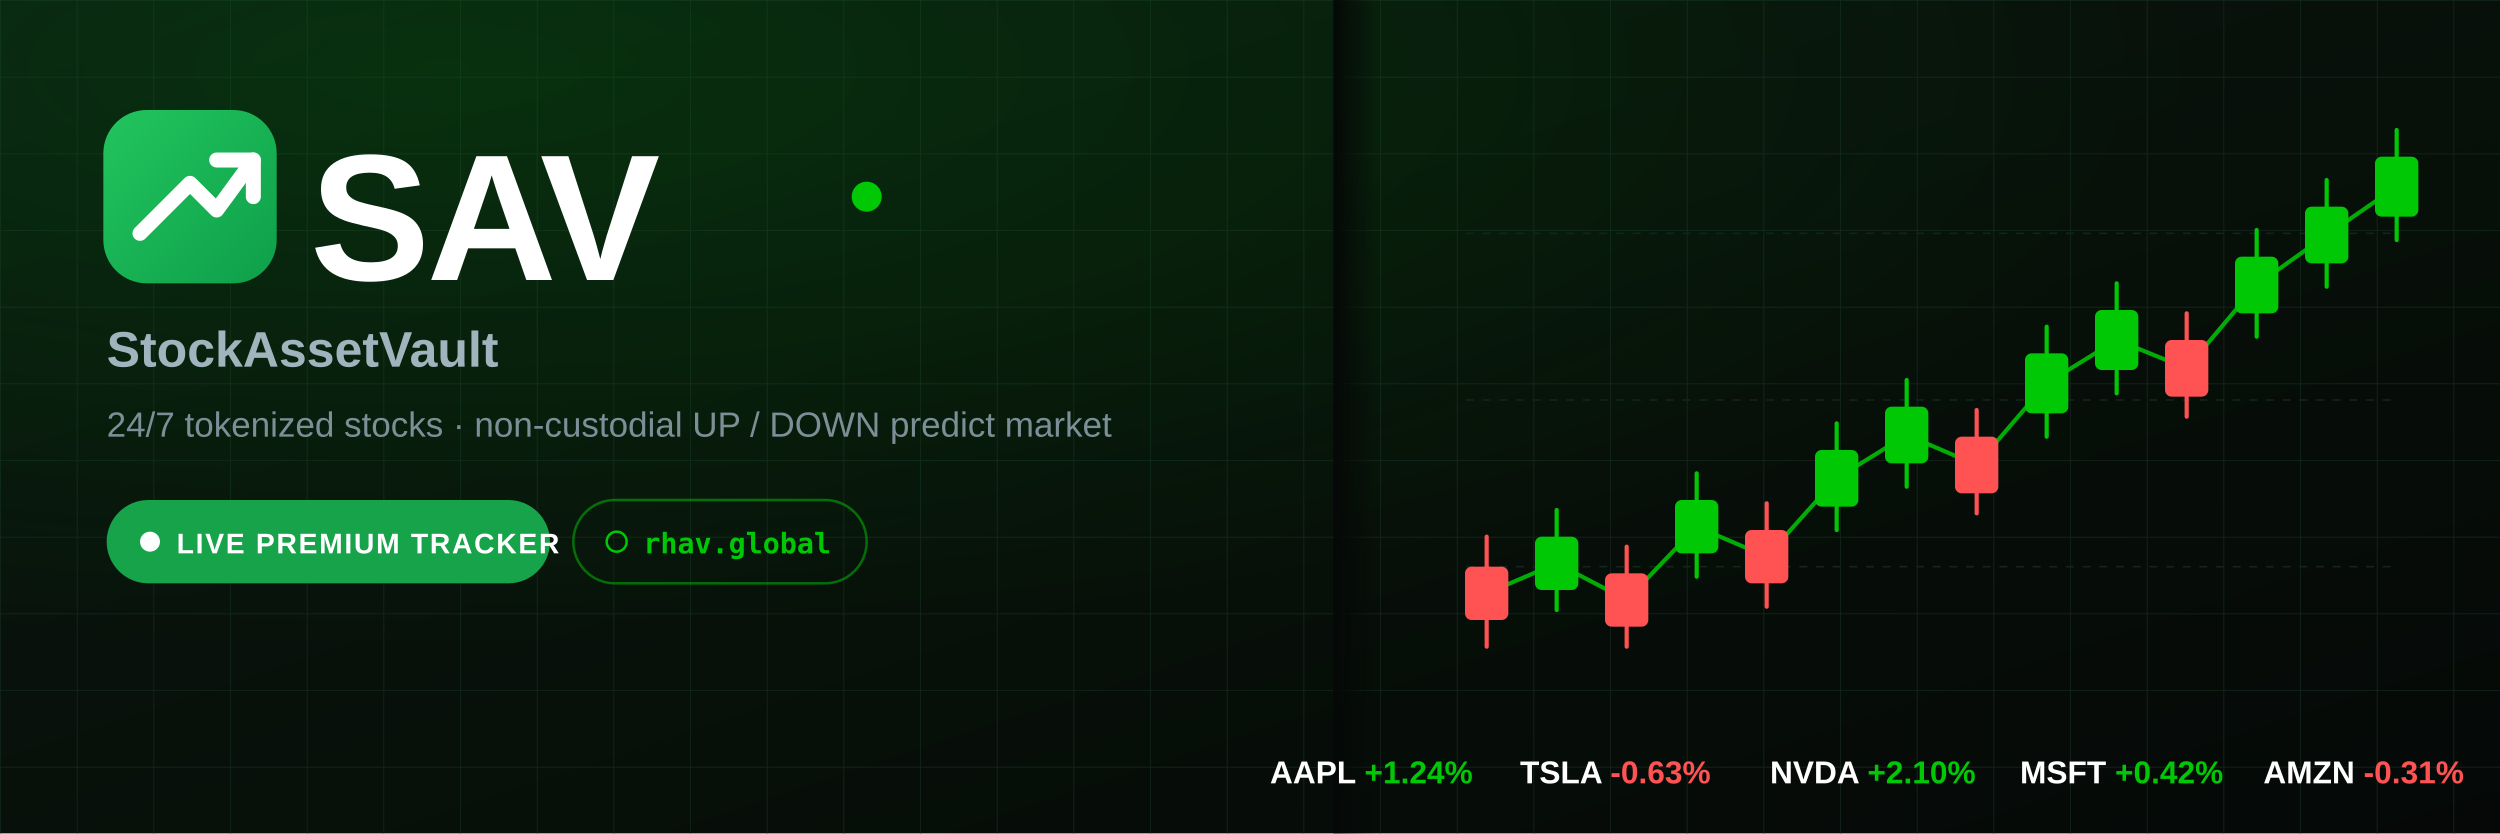
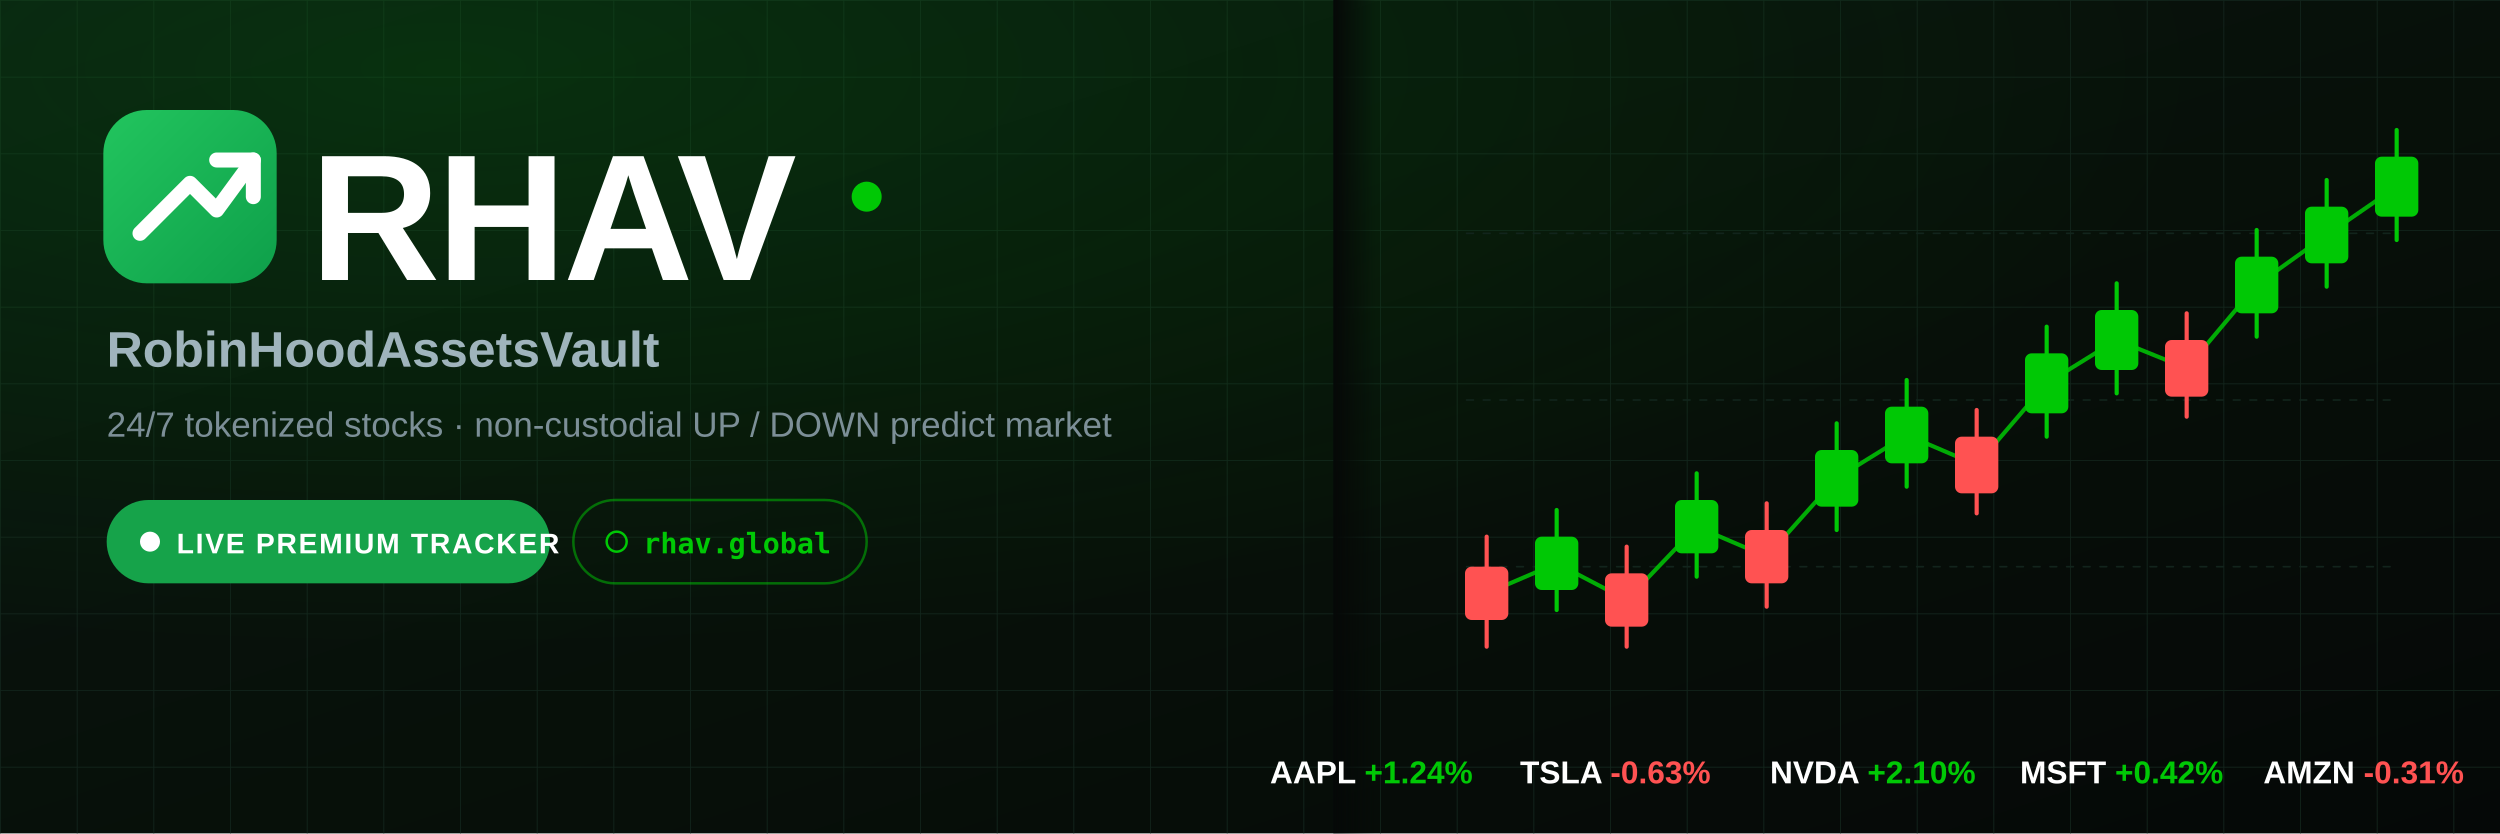
<svg xmlns="http://www.w3.org/2000/svg" width="1500" height="500" viewBox="0 0 1500 500">
  <defs>
    <linearGradient id="bgGrad" x1="0" y1="0" x2="1" y2="1">
      <stop offset="0%" stop-color="#0a1512" />
      <stop offset="55%" stop-color="#071009" />
      <stop offset="100%" stop-color="#050807" />
    </linearGradient>
    <radialGradient id="glow" cx="18%" cy="8%" r="70%">
      <stop offset="0%" stop-color="#00c805" stop-opacity="0.16" />
      <stop offset="100%" stop-color="#00c805" stop-opacity="0" />
    </radialGradient>
    <linearGradient id="iconGrad" x1="0" y1="0" x2="1" y2="1">
      <stop offset="0%" stop-color="#22c55e" />
      <stop offset="100%" stop-color="#0e9f4a" />
    </linearGradient>
    <pattern id="grid" width="46" height="46" patternUnits="userSpaceOnUse">
      <path d="M46 0H0V46" fill="none" stroke="#12241c" stroke-width="1" />
    </pattern>
    <linearGradient id="fade" x1="0" y1="0" x2="1" y2="0">
      <stop offset="0%" stop-color="#050807" stop-opacity="1" />
      <stop offset="18%" stop-color="#050807" stop-opacity="0" />
    </linearGradient>
  </defs>
  <rect width="1500" height="500" fill="url(#bgGrad)" />
  <rect width="1500" height="500" fill="url(#grid)" />
  <rect width="1500" height="500" fill="url(#glow)" />
  <g font-family="-apple-system,'Segoe UI',Arial,sans-serif">
    <rect x="62" y="66" width="104" height="104" rx="26" fill="url(#iconGrad)" />
    <path d="M84 140 L114 110 L130 126 L152 96" fill="none" stroke="#ffffff" stroke-width="9" stroke-linecap="round" stroke-linejoin="round" />
    <path d="M130 96 H152 V118" fill="none" stroke="#ffffff" stroke-width="9" stroke-linecap="round" stroke-linejoin="round" />
-     <text x="186" y="168" font-size="108" font-weight="800" fill="#ffffff" letter-spacing="-2">SAV</text>
+     <text x="186" y="168" font-size="108" font-weight="800" fill="#ffffff" letter-spacing="-2">RHAV</text>
    <circle cx="520" cy="118" r="9" fill="#00c805" />
-     <text x="64" y="220" font-size="30" font-weight="600" fill="#9fb4bc">StockAssetVault</text>
+     <text x="64" y="220" font-size="30" font-weight="600" fill="#9fb4bc">RobinHoodAssetsVault</text>
    <text x="64" y="262" font-size="21" fill="#7c8f97">24/7 tokenized stocks · non-custodial UP / DOWN predict market</text>
    <rect x="64" y="300" width="266" height="50" rx="25" fill="#16a34a" />
    <circle cx="90" cy="325" r="6" fill="#ffffff" />
    <text x="106" y="332" font-size="17" font-weight="700" fill="#ffffff" letter-spacing="1">LIVE PREMIUM TRACKER</text>
    <rect x="344" y="300" width="176" height="50" rx="25" fill="none" stroke="#00c805" stroke-opacity="0.5" stroke-width="1.5" />
    <circle cx="370" cy="325" r="6" fill="none" stroke="#00c805" stroke-width="1.5" />
    <text x="386" y="332" font-family="ui-monospace,'Cascadia Code',monospace" font-size="17" font-weight="700" fill="#00c805">rhav.global</text>
  </g>
  <g stroke-linecap="round">
    <line x1="880" y1="140" x2="1438" y2="140" stroke="#12241c" stroke-width="1" stroke-dasharray="4 6" />
    <line x1="880" y1="240" x2="1438" y2="240" stroke="#12241c" stroke-width="1" stroke-dasharray="4 6" />
    <line x1="880" y1="340" x2="1438" y2="340" stroke="#12241c" stroke-width="1" stroke-dasharray="4 6" />
    <path d="M892,356 L934,338 L976,360 L1018,316 L1060,334 L1102,287 L1144,261 L1186,279 L1228,230 L1270,204 L1312,221 L1354,171 L1396,141 L1438,112" fill="none" stroke="#00c805" stroke-width="2.5" stroke-opacity="0.85" />
    <line x1="892" y1="322" x2="892" y2="388" stroke="#ff5252" stroke-width="2.5" />
    <rect x="879" y="340" width="26" height="32" rx="4" fill="#ff5252" />
    <line x1="934" y1="306" x2="934" y2="366" stroke="#00c805" stroke-width="2.5" />
    <rect x="921" y="322" width="26" height="32" rx="4" fill="#00c805" />
    <line x1="976" y1="328" x2="976" y2="388" stroke="#ff5252" stroke-width="2.5" />
    <rect x="963" y="344" width="26" height="32" rx="4" fill="#ff5252" />
    <line x1="1018" y1="284" x2="1018" y2="346" stroke="#00c805" stroke-width="2.5" />
    <rect x="1005" y="300" width="26" height="32" rx="4" fill="#00c805" />
    <line x1="1060" y1="302" x2="1060" y2="364" stroke="#ff5252" stroke-width="2.5" />
    <rect x="1047" y="318" width="26" height="32" rx="4" fill="#ff5252" />
    <line x1="1102" y1="254" x2="1102" y2="318" stroke="#00c805" stroke-width="2.5" />
    <rect x="1089" y="270" width="26" height="34" rx="4" fill="#00c805" />
    <line x1="1144" y1="228" x2="1144" y2="292" stroke="#00c805" stroke-width="2.5" />
    <rect x="1131" y="244" width="26" height="34" rx="4" fill="#00c805" />
    <line x1="1186" y1="246" x2="1186" y2="308" stroke="#ff5252" stroke-width="2.5" />
    <rect x="1173" y="262" width="26" height="34" rx="4" fill="#ff5252" />
    <line x1="1228" y1="196" x2="1228" y2="262" stroke="#00c805" stroke-width="2.5" />
    <rect x="1215" y="212" width="26" height="36" rx="4" fill="#00c805" />
    <line x1="1270" y1="170" x2="1270" y2="236" stroke="#00c805" stroke-width="2.5" />
    <rect x="1257" y="186" width="26" height="36" rx="4" fill="#00c805" />
    <line x1="1312" y1="188" x2="1312" y2="250" stroke="#ff5252" stroke-width="2.5" />
    <rect x="1299" y="204" width="26" height="34" rx="4" fill="#ff5252" />
    <line x1="1354" y1="138" x2="1354" y2="202" stroke="#00c805" stroke-width="2.5" />
    <rect x="1341" y="154" width="26" height="34" rx="4" fill="#00c805" />
    <line x1="1396" y1="108" x2="1396" y2="172" stroke="#00c805" stroke-width="2.5" />
    <rect x="1383" y="124" width="26" height="34" rx="4" fill="#00c805" />
    <line x1="1438" y1="78" x2="1438" y2="144" stroke="#00c805" stroke-width="2.5" />
    <rect x="1425" y="94" width="26" height="36" rx="4" fill="#00c805" />
  </g>
  <rect x="800" y="0" width="140" height="500" fill="url(#fade)" />
  <g font-family="-apple-system,'Segoe UI',Arial,sans-serif" font-size="19" font-weight="700">
    <text x="762" y="470" fill="#ffffff">AAPL <tspan fill="#00c805">+1.24%</tspan>
    </text>
    <text x="912" y="470" fill="#ffffff">TSLA <tspan fill="#ff5252">-0.63%</tspan>
    </text>
    <text x="1062" y="470" fill="#ffffff">NVDA <tspan fill="#00c805">+2.10%</tspan>
    </text>
    <text x="1212" y="470" fill="#ffffff">MSFT <tspan fill="#00c805">+0.42%</tspan>
    </text>
    <text x="1358" y="470" fill="#ffffff">AMZN <tspan fill="#ff5252">-0.31%</tspan>
    </text>
  </g>
</svg>
